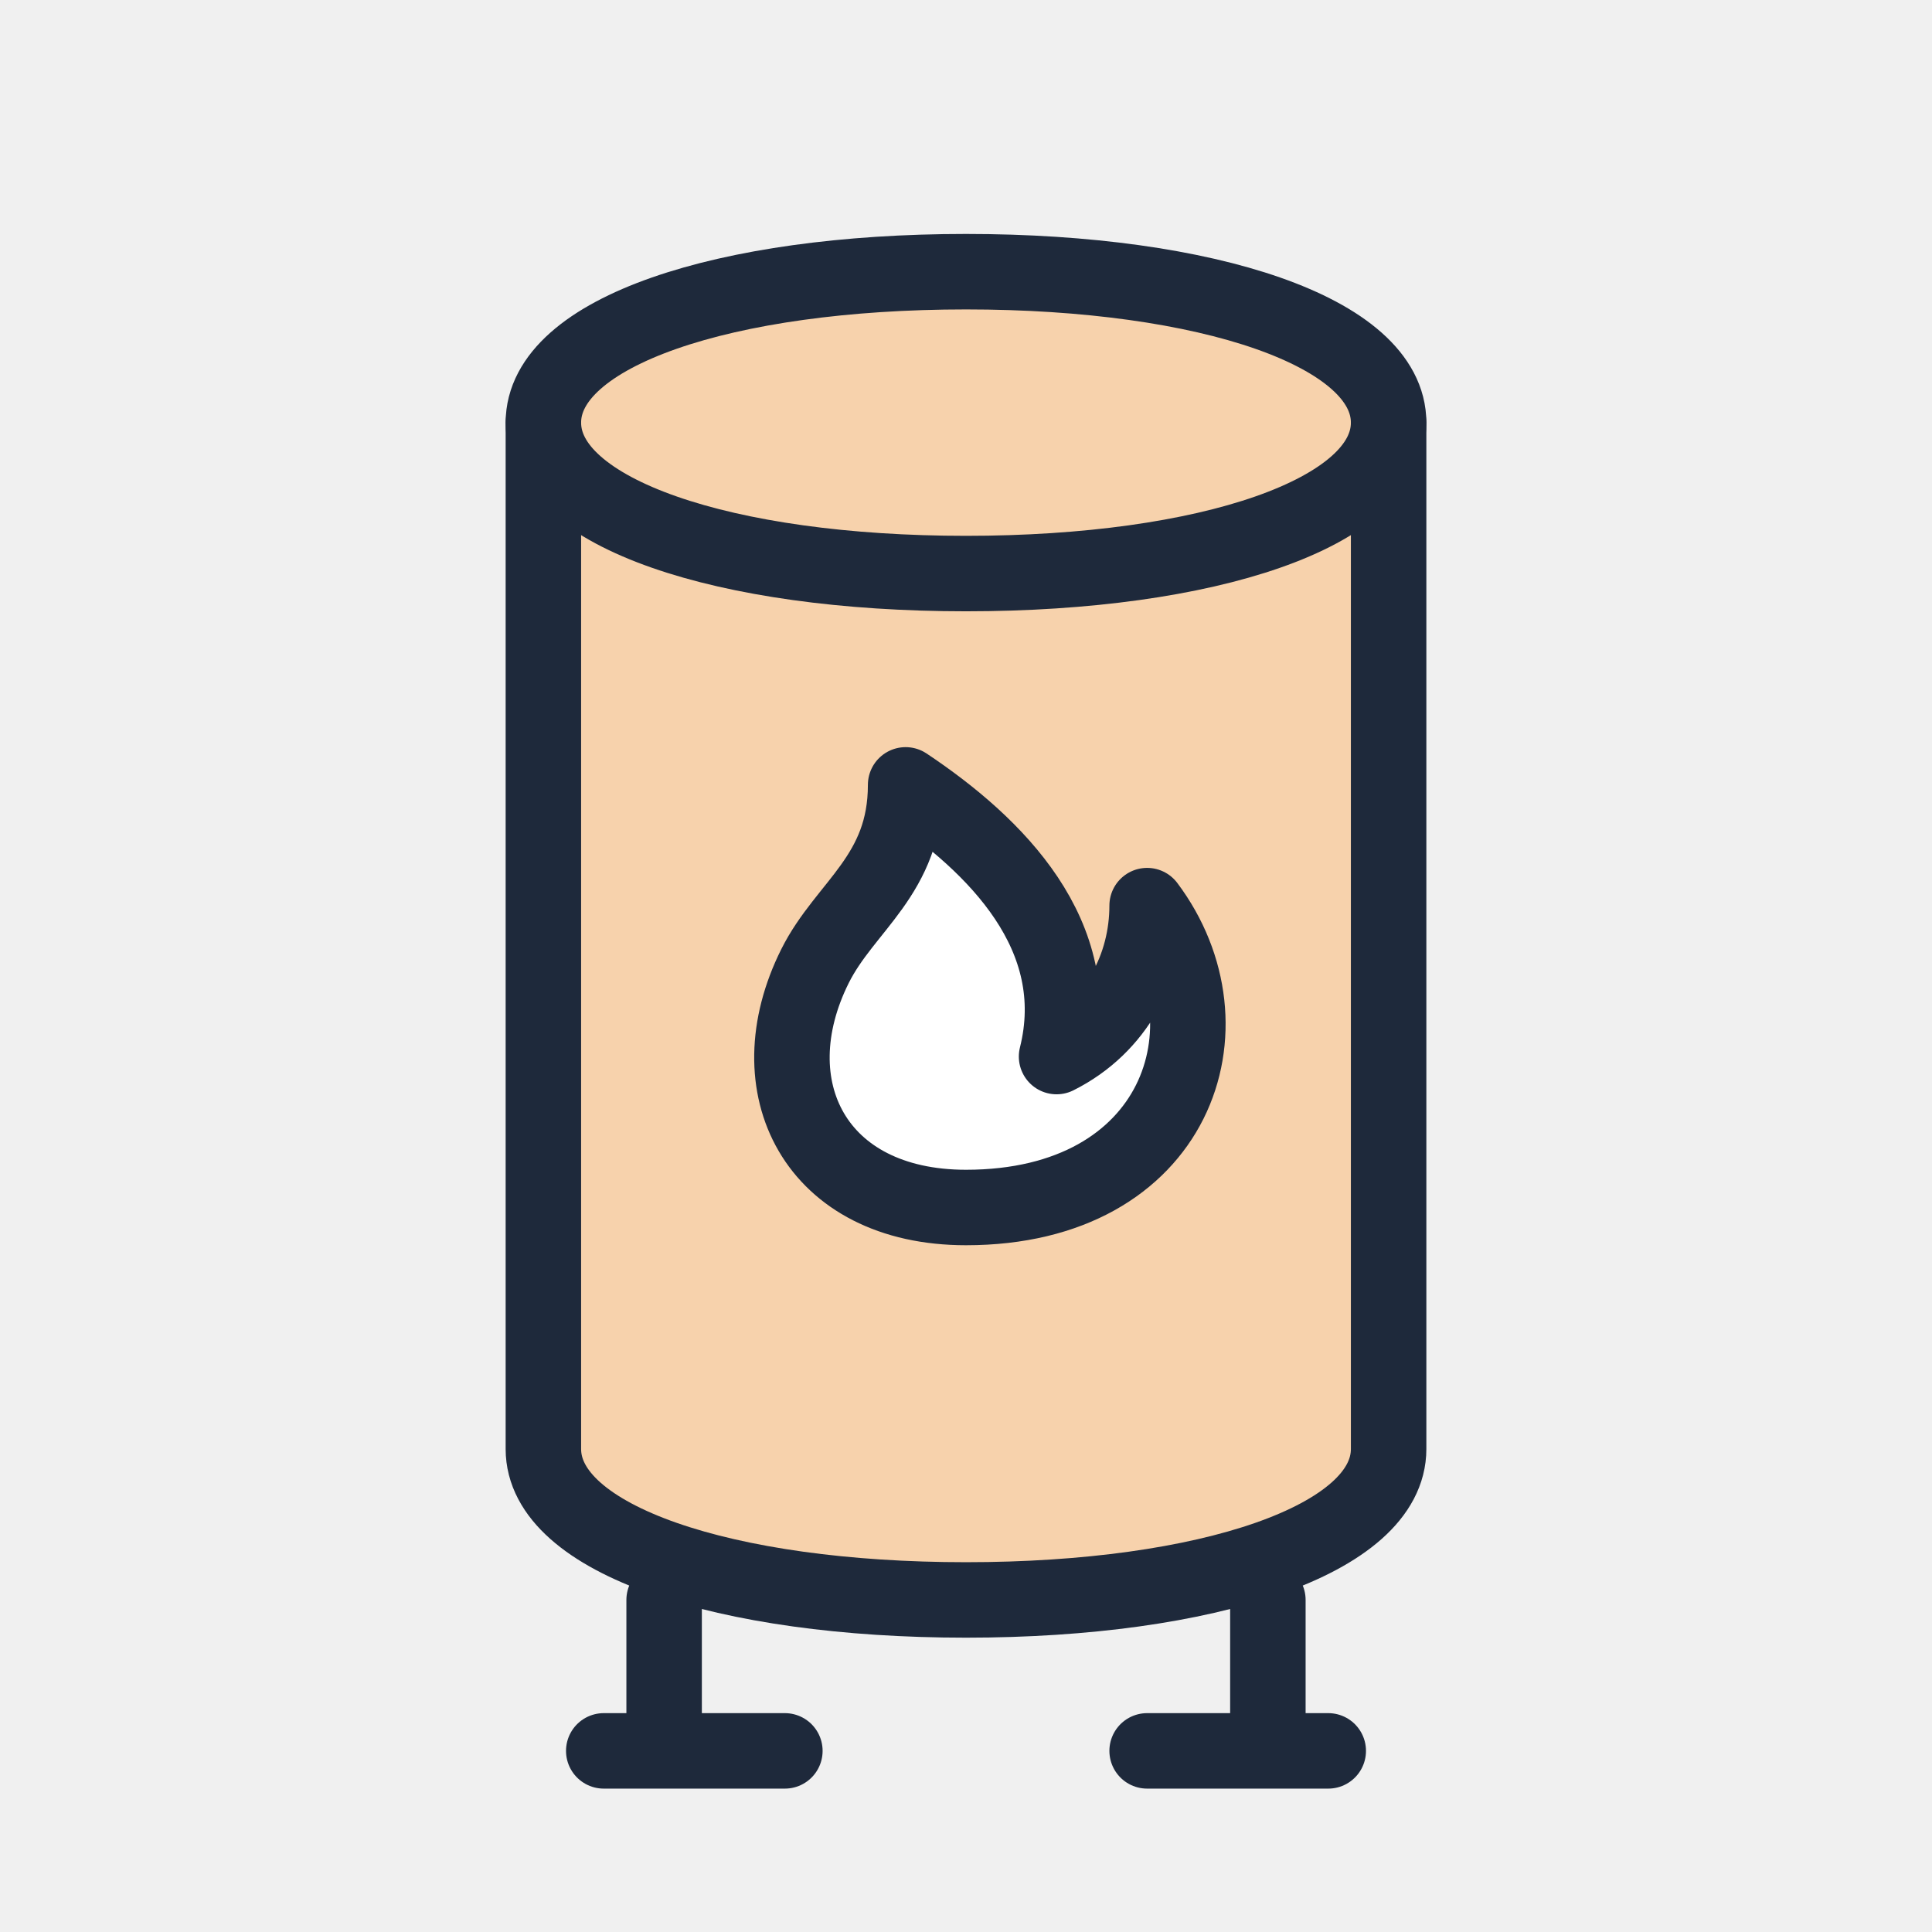
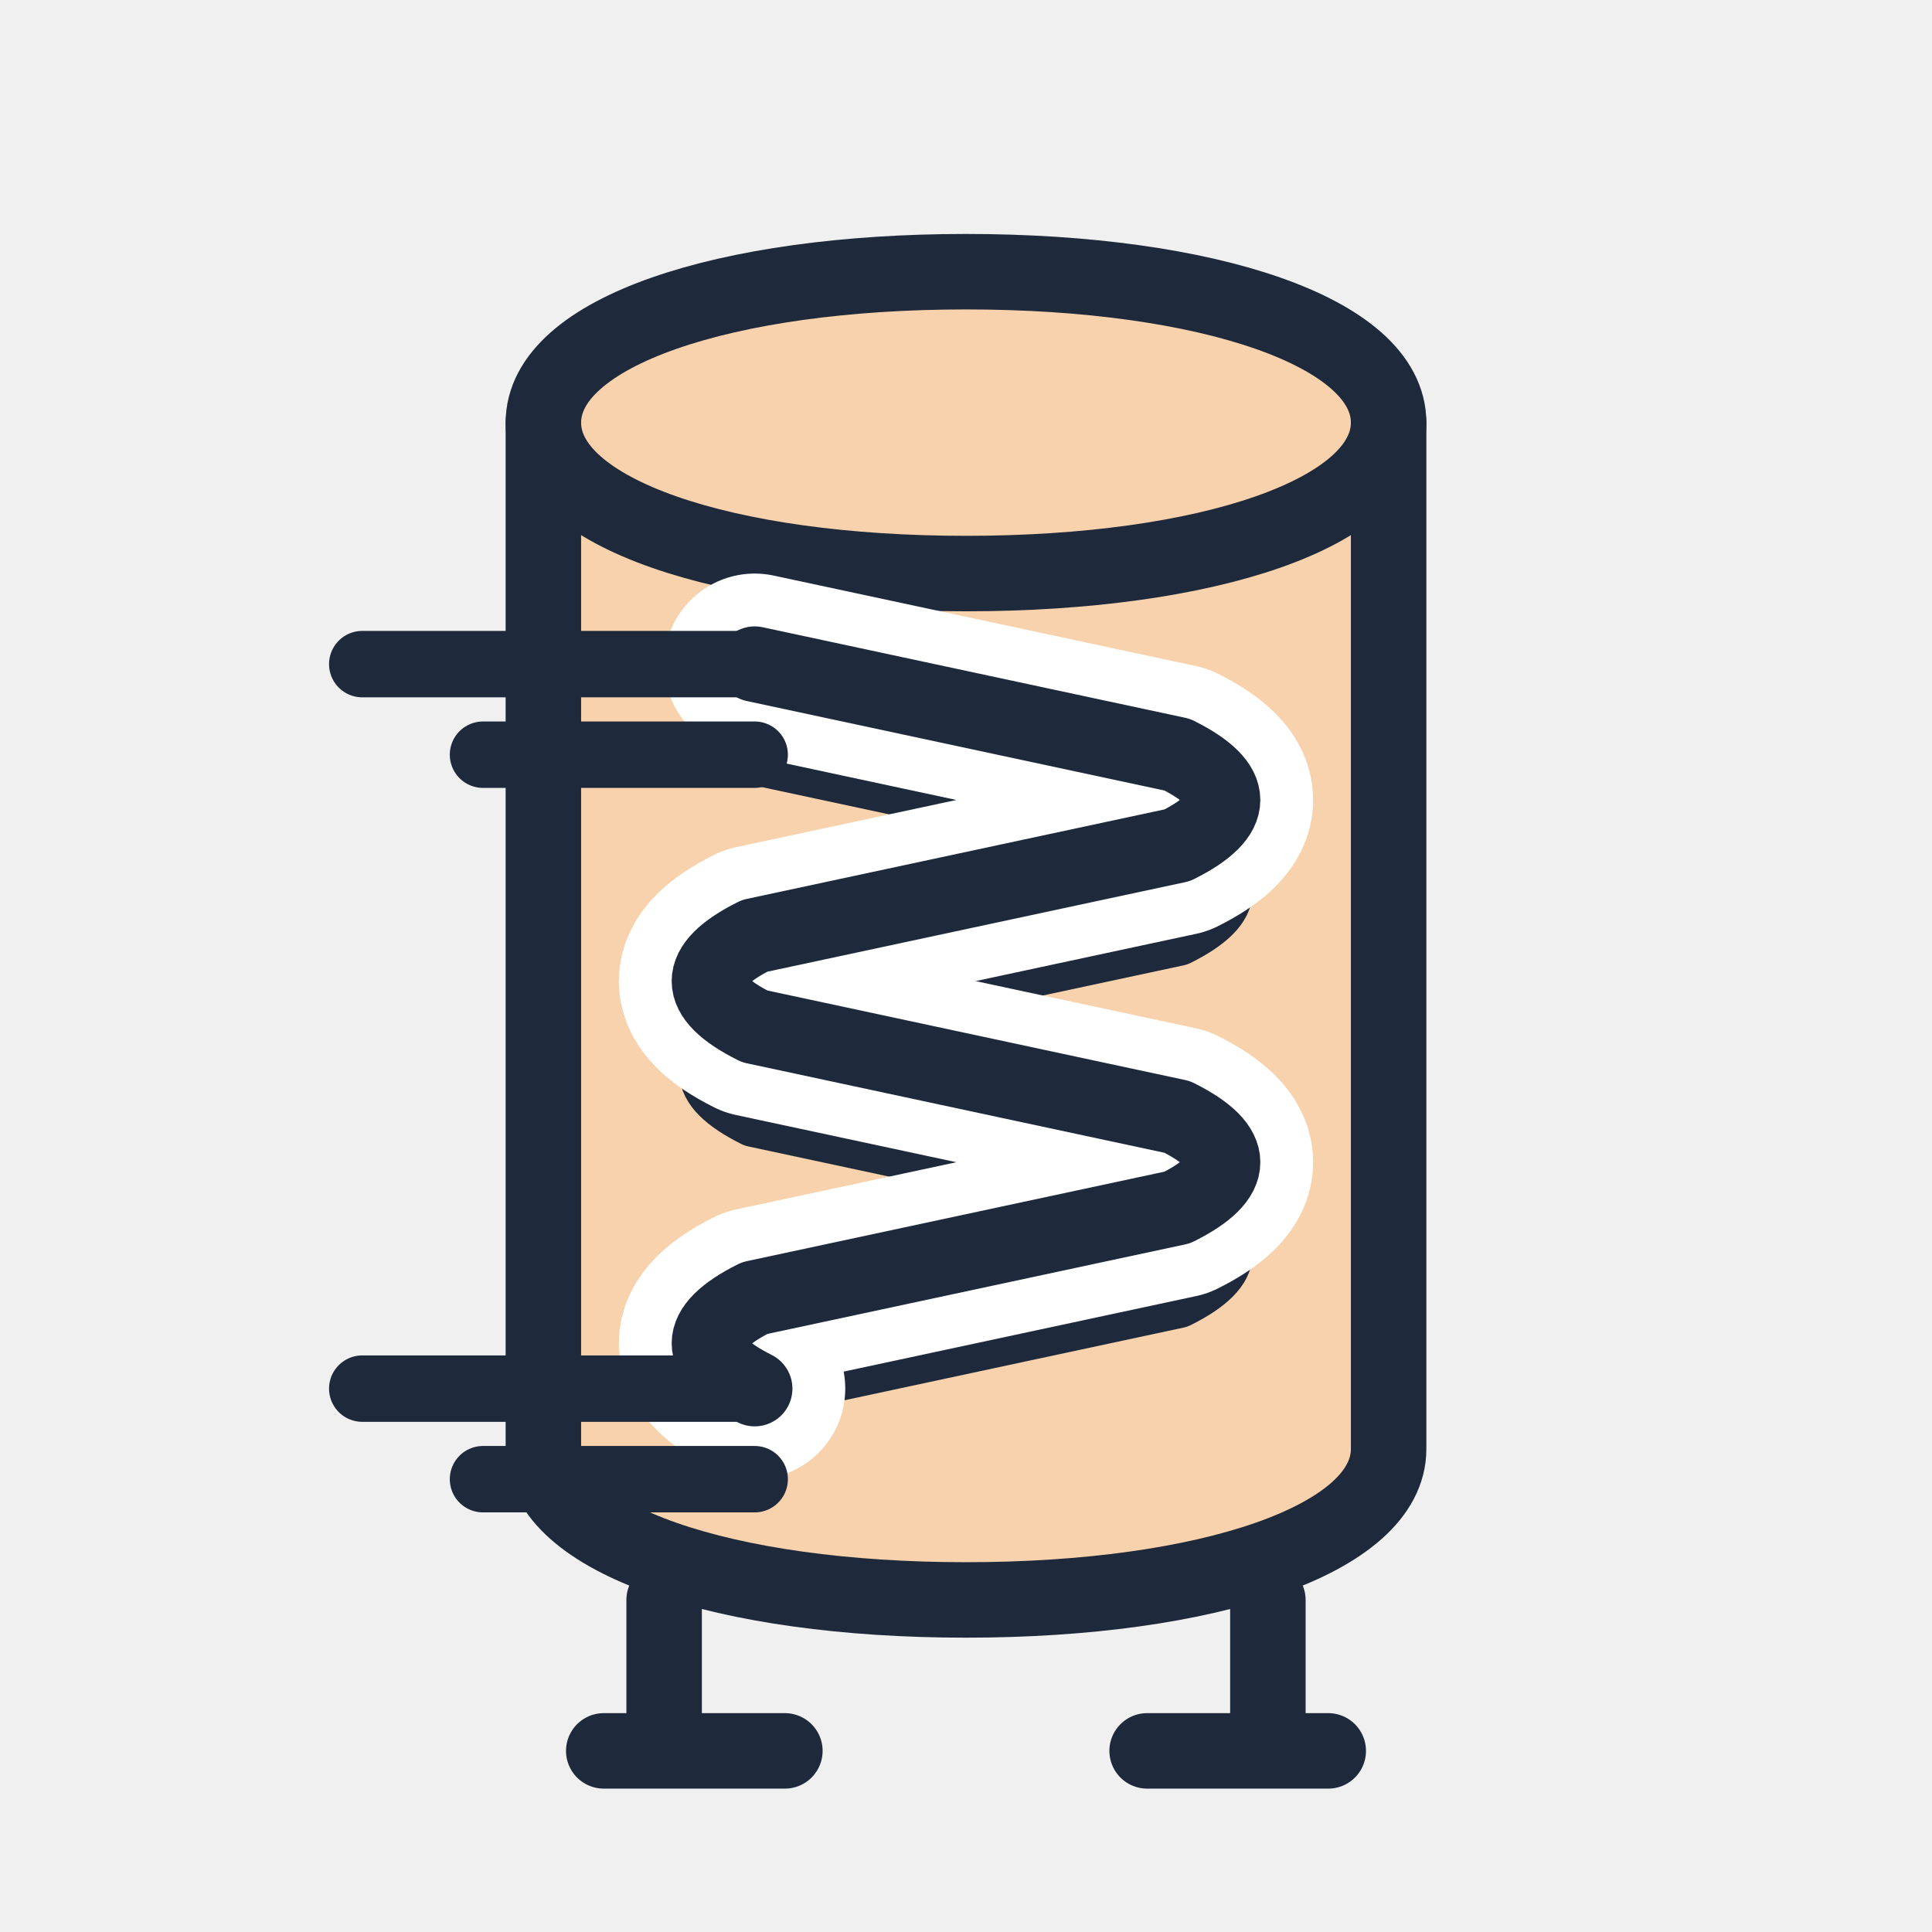
<svg xmlns="http://www.w3.org/2000/svg" viewBox="0 0 64 64" width="64" height="64" fill="none" stroke="#1e293b" stroke-width="2.5" stroke-linecap="round" stroke-linejoin="round">
  <path d="M18 14c0-3 6-5 14-5s14 2 14 5v34c0 3-6 5-14 5s-14-2-14-5z" fill="#fdba74" fill-opacity=".55" />
  <path d="M18 14c0 3 6 5 14 5s14-2 14-5" />
  <path d="M22 53v5M42 53v5M20 58h6M38 58h6" />
-   <path d="M32 40c-5 0-7-4-5-8 1-2 3-3 3-6 3 2 6 5 5 9 2-1 3-3 3-5 3 4 1 10-6 10z" fill="#ffffff" />
+   <path d="M25 25 L39 28.0 Q42 29.5 39 31.0 L25 34.0 Q22 35.5 25 37.0 L39 40.0 Q42 41.5 39 43.0 L25 46.0 Q22 47.5 25 49.0" stroke-width="2" />
+   <path d="M25 22 L39 25.0 Q42 26.5 39 28.0 L25 31.0 Q22 32.5 25 34.0 L39 37.0 Q42 38.5 39 40.0 L25 43.0 Q22 44.5 25 46.0" stroke="#ffffff" stroke-width="6" />
+   <path d="M25 22 L39 25.0 Q42 26.5 39 28.0 L25 31.0 Q22 32.5 25 34.0 L39 37.0 Q42 38.5 39 40.0 L25 43.0 Q22 44.5 25 46.0" />
+   <path d="M25 22H12M25 46H12M25 25H16M25 49H16" stroke-width="2.2" />
</svg>
